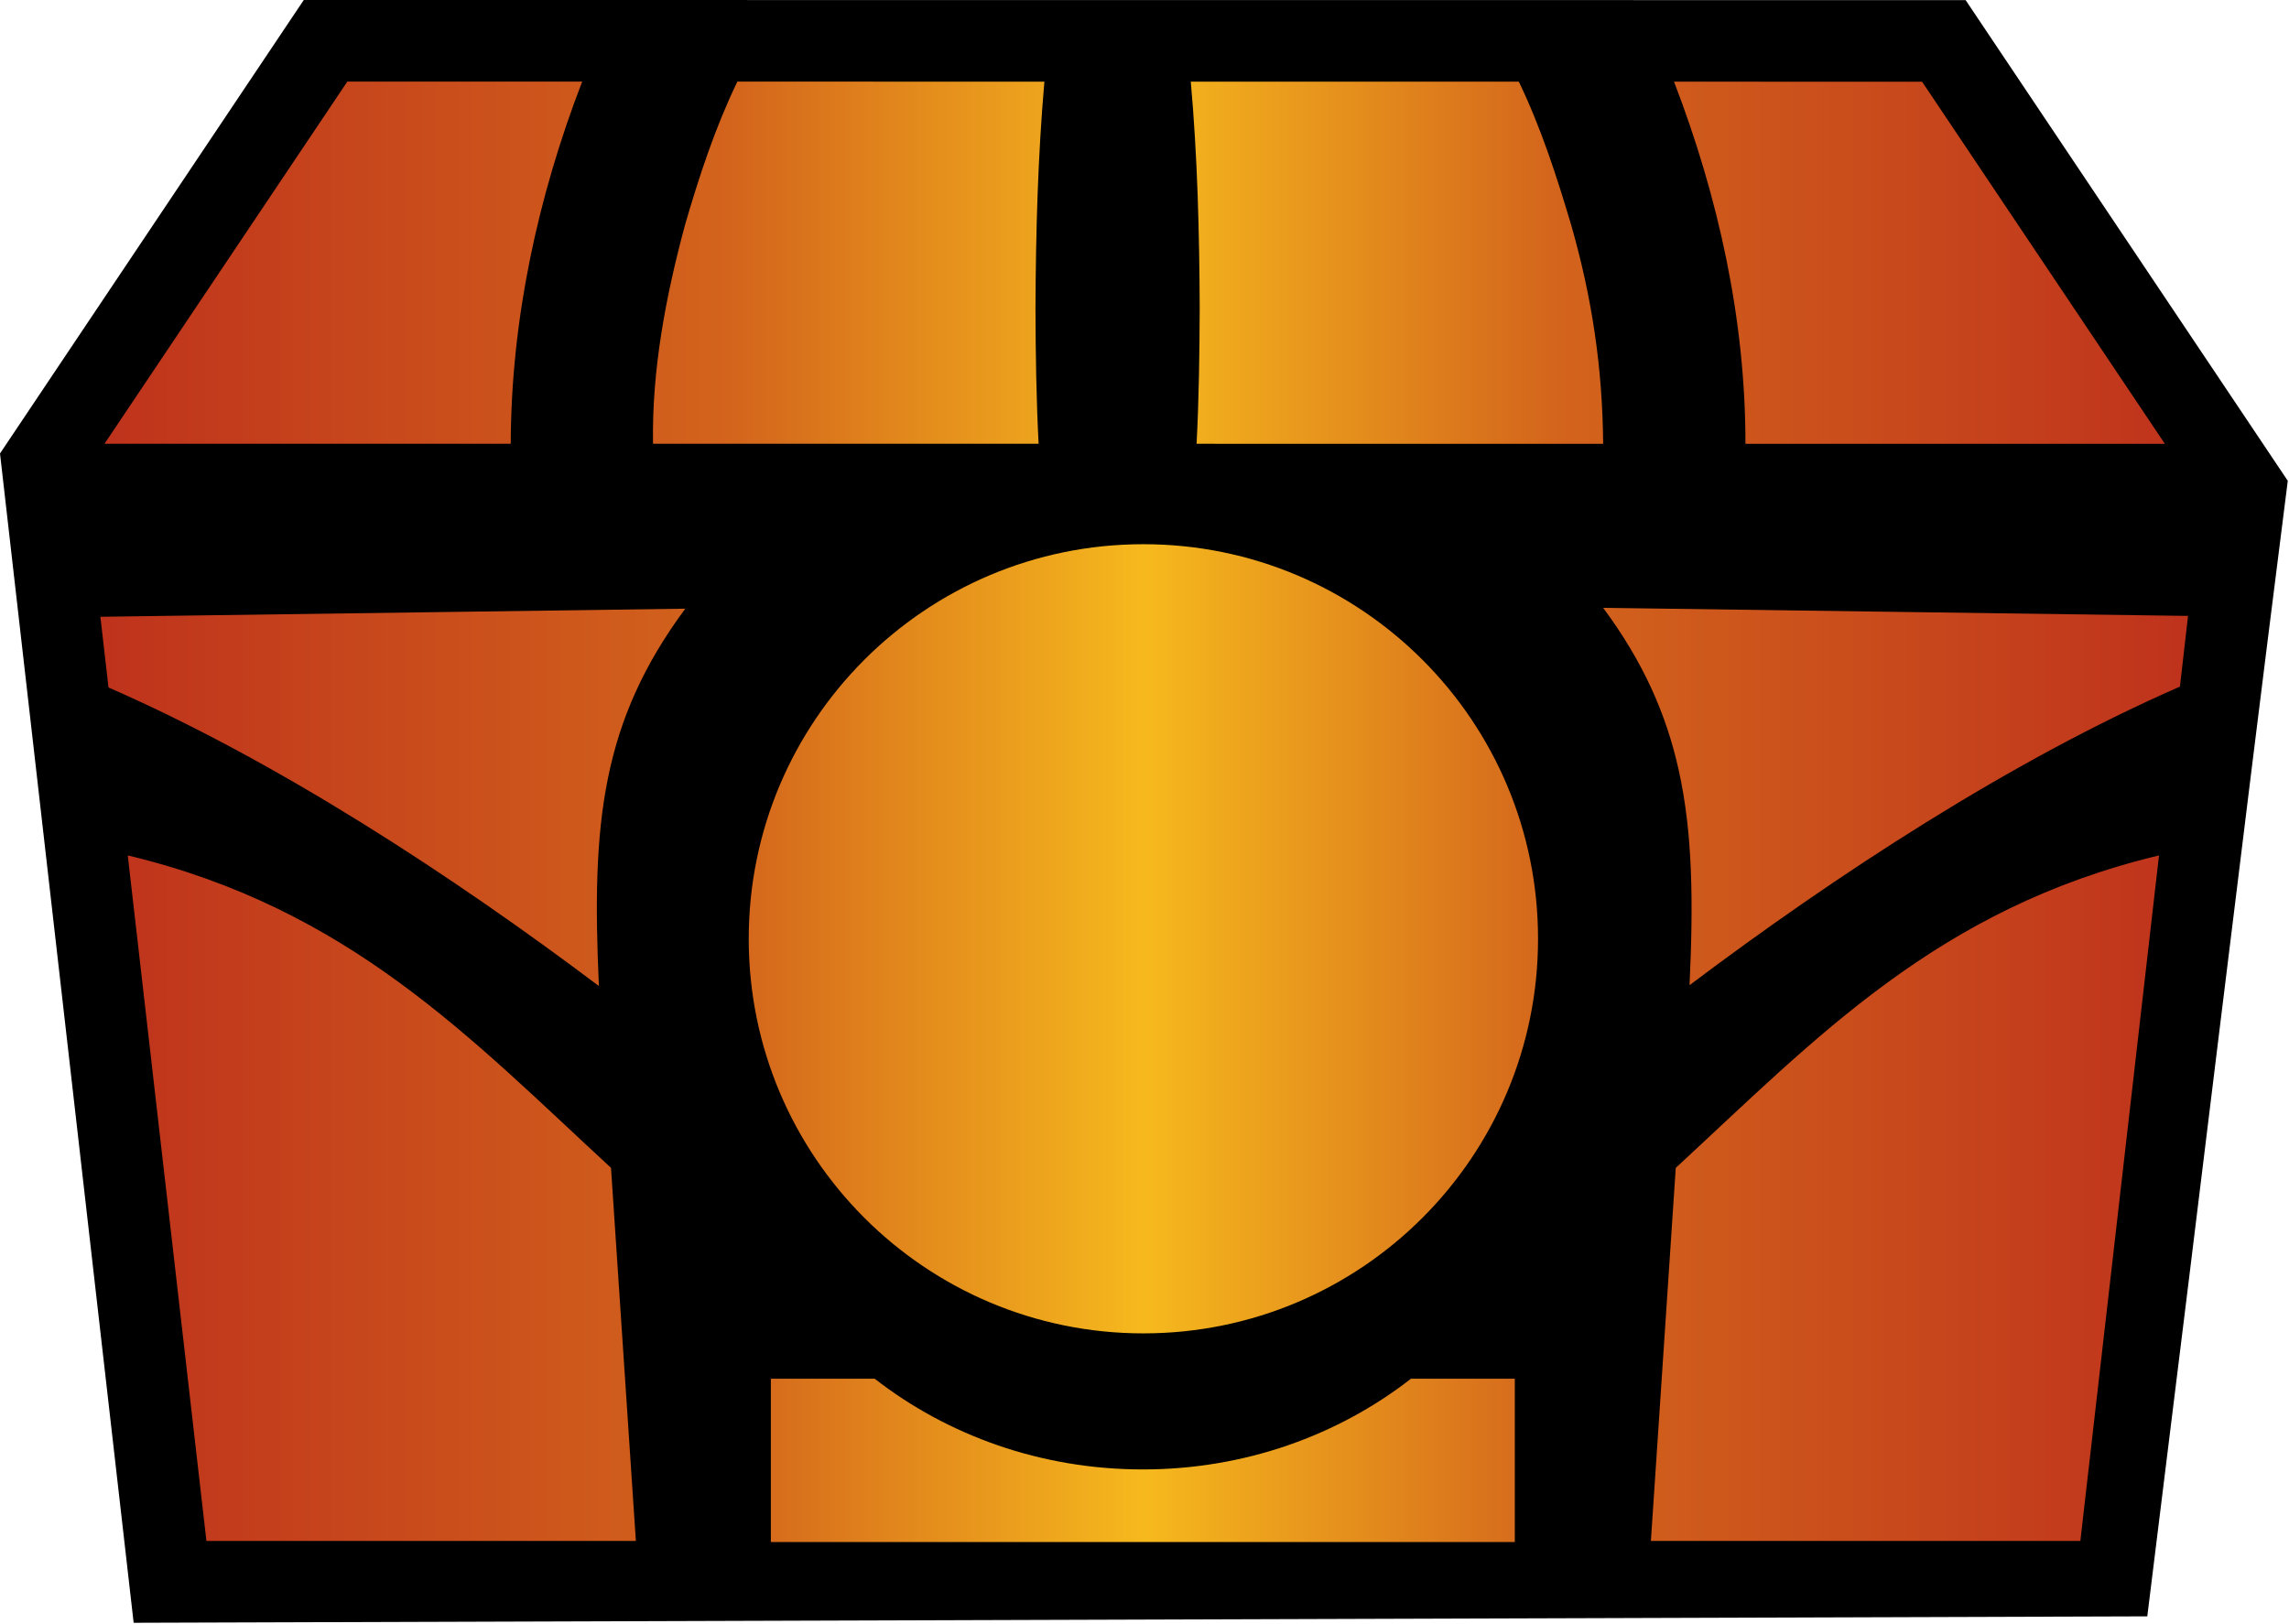
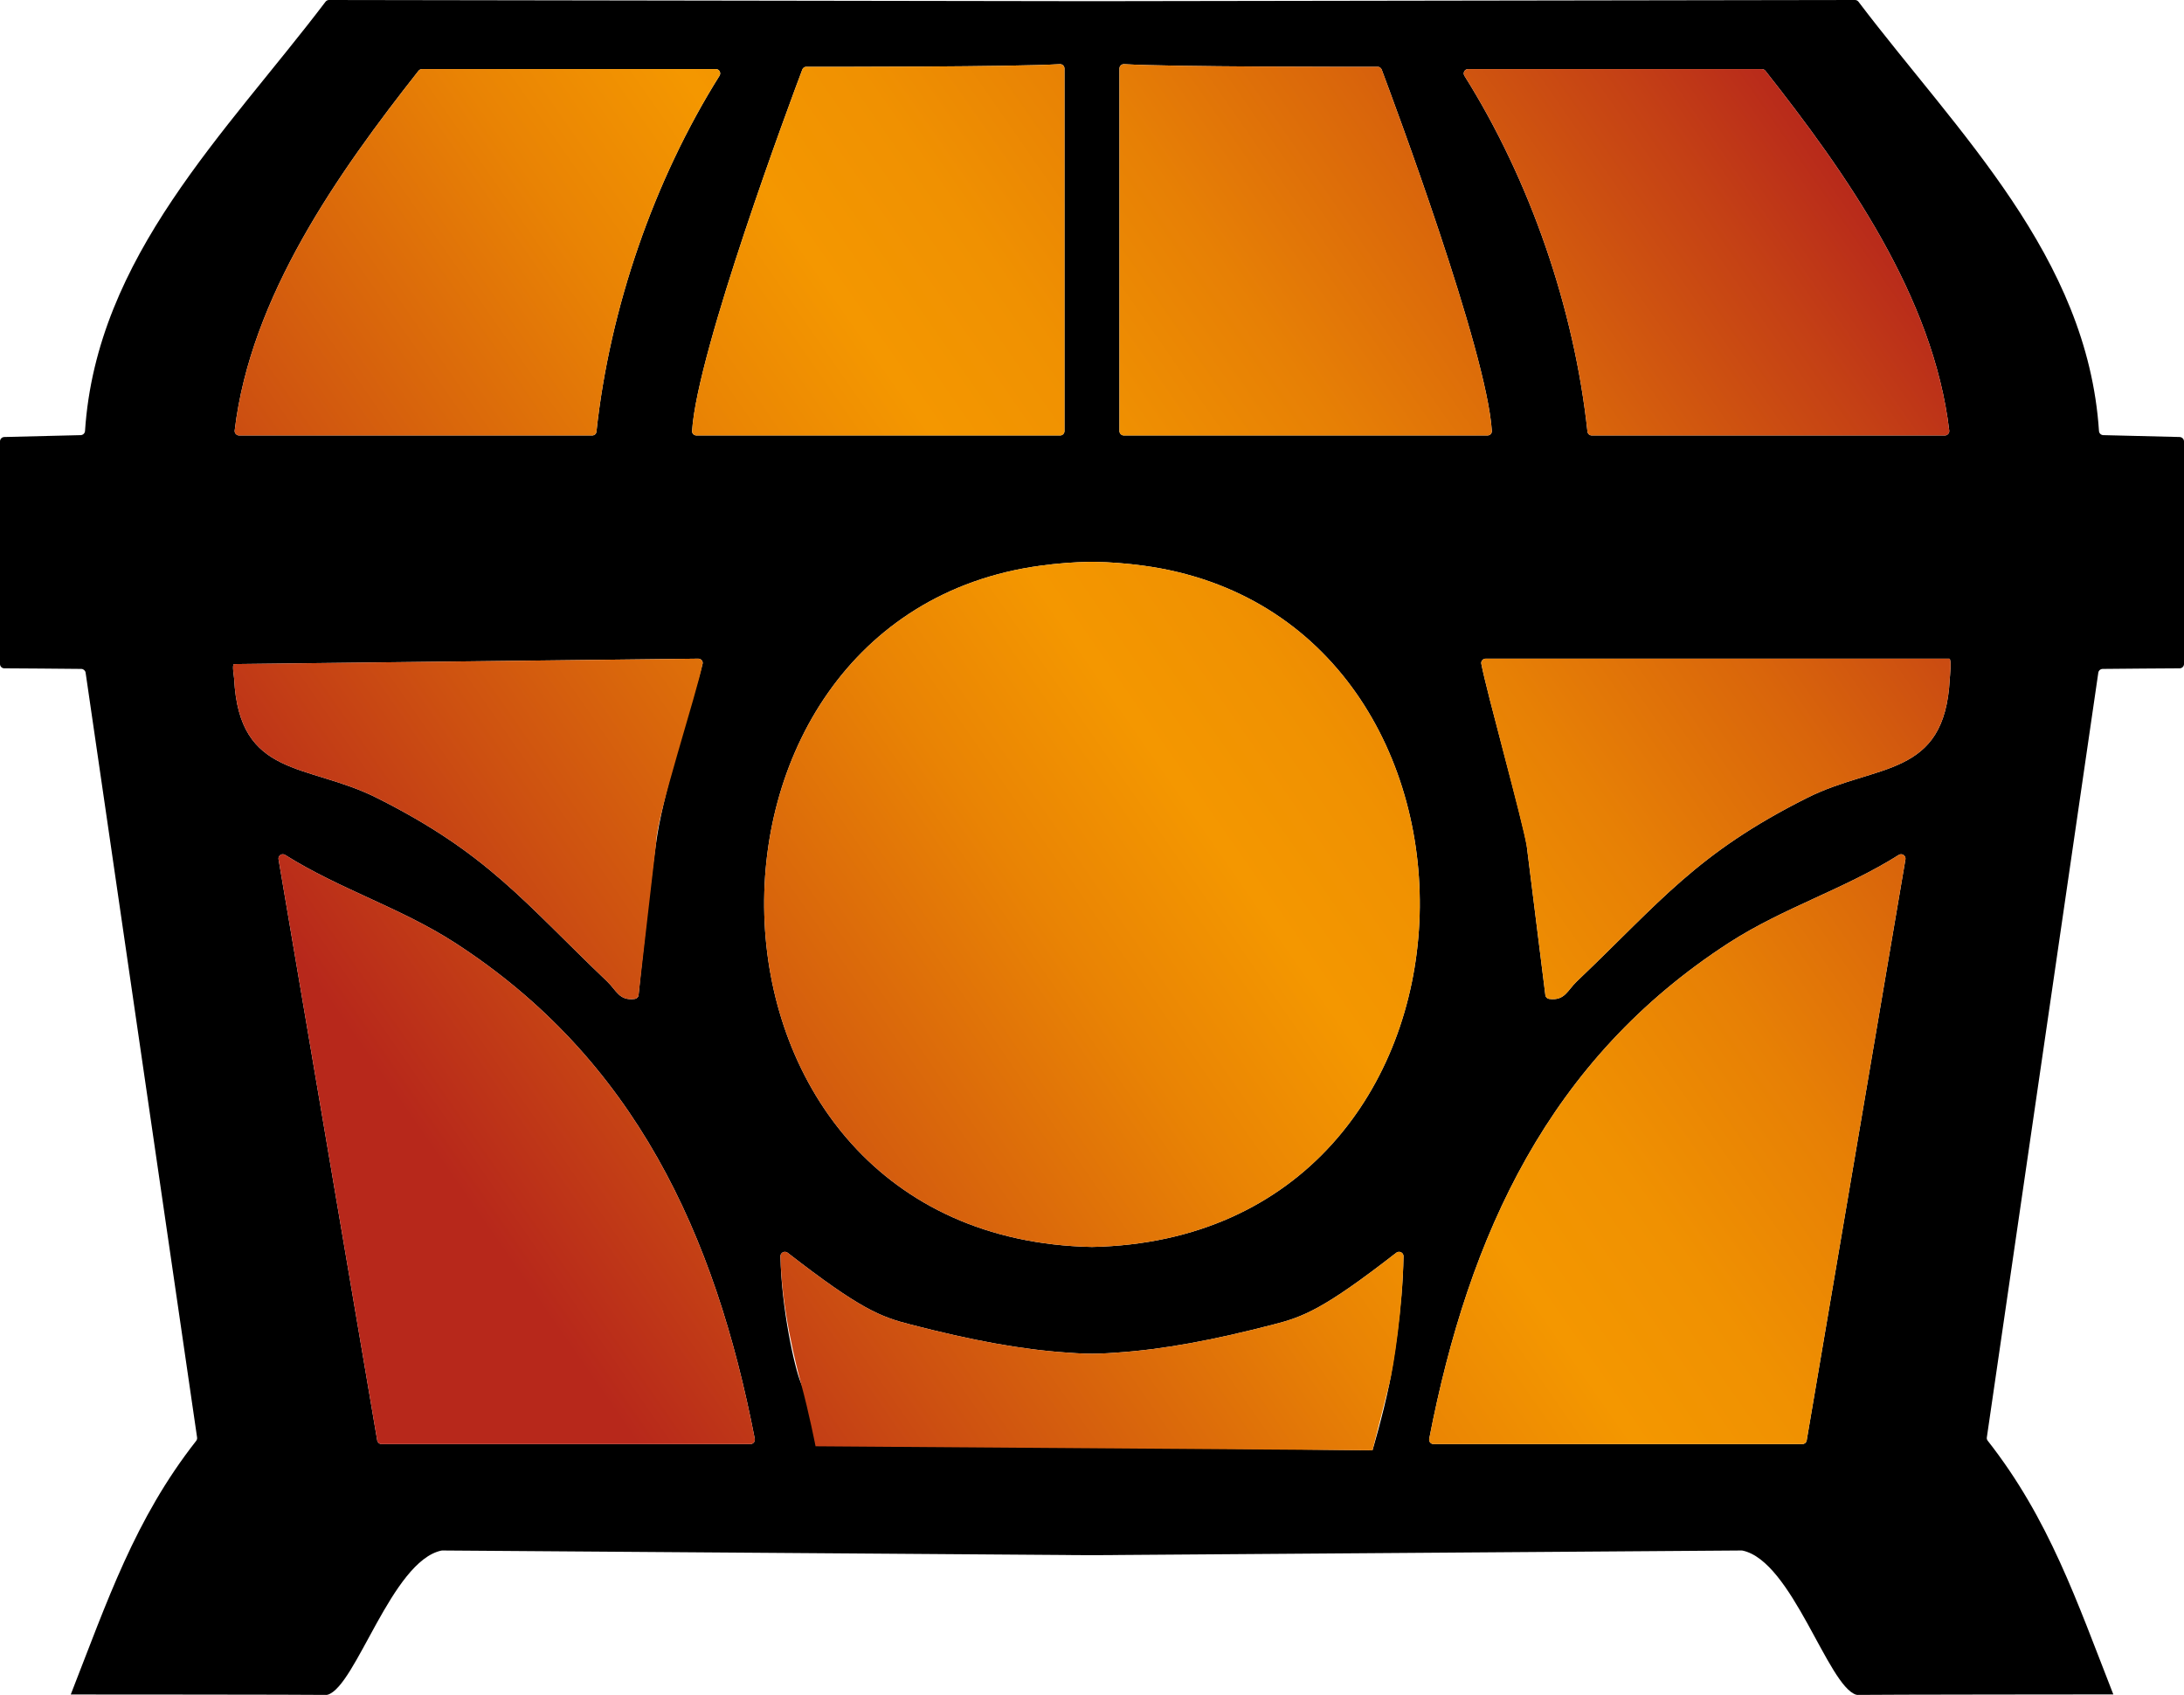
- <svg xmlns="http://www.w3.org/2000/svg" width="1122" height="796" viewBox="0 0 1122 796" version="1.1" xml:space="preserve" style="fill-rule:evenodd;clip-rule:evenodd;">
-   <path d="M170.253,40.001l-128.844,192.374l59.776,523.082l915.997,-2.924c20.96,-168.694 41.294,-338.349 62.656,-506.992l-137.695,-205.488l-771.89,-0.052Z" style="fill-rule:nonzero;stroke:#000;stroke-width:80px;" />
-   <path d="M753.901,460.245c0,106.838 -86.61,193.446 -193.448,193.446c-106.836,0 -193.446,-86.608 -193.446,-193.446c0,-106.836 86.61,-193.446 193.446,-193.446c106.838,0 193.448,86.61 193.448,193.446Zm67.506,112.306l-12.186,182.906l210.506,0l38.556,-336.084c-108.65,26.016 -168.068,89.688 -236.872,153.174l-0.004,0.004Zm-527.846,-89.146c-72.052,-54.23 -157.626,-110.21 -240.376,-146.37l-3.976,-34.66l286.7,-3.964c-20.539,27.708 -31.975,54.028 -37.872,82.91c-6.093,29.842 -6.274,62.418 -4.476,102.084Zm5.936,89.146l12.184,182.906l-210.496,0l-38.556,-336.084c108.65,26.016 168.068,89.688 236.872,153.174l-0.004,0.004Zm129.262,103.376l-50.906,0l0,80.046l364.658,0l0,-80.046l-50.904,0c-35.666,27.776 -81.47,44.47 -131.424,44.47c-49.954,0 -95.758,-16.694 -131.424,-44.47Zm399.406,-192.944c72.052,-54.232 157.626,-110.212 240.376,-146.37l3.976,-34.662l-286.7,-3.964c19.64,26.494 30.956,52.074 37.065,79.691c6.882,31.109 7.158,64.805 5.283,105.305Zm-7.61,-442.938c21.74,56.472 35.072,116.88 35.008,177.532l205.592,0.012l-119.012,-177.536l-121.588,-0.008Zm-236.866,-0.016c3.284,36.892 4.214,73.968 4.37,110.988c-0.092,22.188 -0.37,44.384 -1.53,66.546l199.288,0.01c-0.318,-37.182 -5.398,-71.438 -15.664,-107.246c-7.102,-23.922 -14.818,-47.752 -25.662,-70.288l-160.802,-0.01Zm-222.258,-0.016c-10.868,22.496 -18.71,46.376 -25.676,70.314c-9.4,34.966 -16.268,70.866 -15.666,107.222l189.004,0.01c-1.13,-22.16 -1.486,-44.356 -1.53,-66.542c0.152,-37.032 1.154,-74.088 4.37,-110.994l-150.502,-0.01Zm-191.178,-0.012l-119.012,177.534l199.104,0.01c0.176,-60.712 13.214,-120.978 35.022,-177.536l-115.114,-0.008Z" style="fill:url(#_Linear1);fill-rule:nonzero;" />
+ <svg xmlns="http://www.w3.org/2000/svg" id="Layer_2" width="257.41" height="199.74" viewBox="0 0 257.41 199.74">
  <defs>
-     <linearGradient id="_Linear1" x1="0" y1="0" x2="1" y2="0" gradientUnits="userSpaceOnUse" gradientTransform="matrix(1023.31,0,0,715.972,49.2092,397.987)">
-       <stop offset="0" style="stop-color:#bf331c;stop-opacity:1" />
-       <stop offset="0.3" style="stop-color:#d3641c;stop-opacity:1" />
-       <stop offset="0.5" style="stop-color:#f6b91d;stop-opacity:1" />
-       <stop offset="0.7" style="stop-color:#d3641c;stop-opacity:1" />
-       <stop offset="1" style="stop-color:#bf331c;stop-opacity:1" />
+     <style>.cls-1{fill:url(#linear-gradient);}</style>
+     <linearGradient id="linear-gradient" x1="16.756" y1="168.7" x2="235.608" y2="16.445" gradientUnits="userSpaceOnUse">
+       <stop offset=".176" stop-color="#b7281b" />
+       <stop offset=".294" stop-color="#cd5011" />
+       <stop offset=".458" stop-color="#e98304" />
+       <stop offset=".539" stop-color="#f49700" />
+       <stop offset=".603" stop-color="#f09101" />
+       <stop offset=".686" stop-color="#e78005" />
+       <stop offset=".779" stop-color="#d9650b" />
+       <stop offset=".881" stop-color="#c44015" />
+       <stop offset=".938" stop-color="#b7281b" />
    </linearGradient>
  </defs>
+   <g id="Layer_3_copy_3">
+     <path d="M256.9,51.5l-9.01-.22c-.27-.01-.48-.22-.5-.48-1.35-20.58-16.63-35.15-28.35-50.6-.1-.13-.25-.2-.41-.2l-89.93.14-89.92-.14c-.16,0-.31.07-.41.2C26.65,15.65,11.37,30.22,10.02,50.8c-.02.26-.24.47-.5.48l-9.02.22c-.28.01-.5.24-.5.52v26.23c0,.28.22.51.51.51,1.63.01,6.78.04,9.08.07.25.01.46.19.5.44.96,6.57,12.47,85.52,13.14,90.14.02.13-.02.27-.1.38-7.25,9.23-10.48,18.89-14.79,29.9,0,0,28.37.01,30.11.05.06,0,.11-.01.17-.02,3.34-1,7.55-15.74,13.4-16.99.05-.01.08-.01.13-.01,1.65.01,36.74.26,73.31.53,0,0,2.16.03,3.24.02,1.08.01,3.24-.02,3.24-.02,36.57-.27,71.66-.52,73.32-.53.04,0,.08,0,.12.01,5.86,1.25,10.06,15.99,13.4,16.99.06.01.11.02.17.02,1.74-.04,30.13-.06,30.13-.06-4.31-11-7.56-20.66-14.8-29.89-.09-.11-.13-.25-.11-.38.67-4.62,12.19-83.57,13.14-90.14.04-.25.25-.43.51-.44,2.3-.03,7.44-.06,9.08-.07.28,0,.51-.23.51-.51v-26.23c0-.28-.23-.51-.51-.52ZM173.04,8.14h34.63c.15,0,.3.08.4.2,9.47,12.01,19.8,26.59,21.67,42.4.04.3-.21.58-.52.58h-41.61c-.26,0-.48-.2-.51-.46-1.56-14.51-6.75-29.59-14.5-41.93-.22-.34.03-.79.44-.79ZM131.94,8.08c0-.3.25-.53.54-.52,5.52.33,26.91.32,29.9.31.21,0,.39.13.47.33,1.29,3.44,12.41,33.19,12.98,42.58.02.3-.22.54-.52.54h-42.85c-.28,0-.52-.23-.52-.52V8.08ZM95.03,7.87c2.98.01,24.37.02,29.89-.31.3-.01.54.22.54.52v42.72c0,.29-.23.52-.52.52h-42.85c-.3,0-.54-.24-.52-.54.58-9.39,11.69-39.14,12.99-42.58.07-.2.26-.33.47-.33ZM49.33,8.34c.1-.12.25-.2.41-.2h34.63c.41,0,.65.45.43.79-7.74,12.34-12.94,27.42-14.5,41.93-.02.26-.24.46-.51.46H28.19c-.32,0-.56-.28-.53-.58,1.87-15.81,12.21-30.39,21.67-42.4ZM27.6,80.02c-.01-.29-.29-1.75-0-1.76l54.68-.64c.33-.01.606.283.53.6-.648,2.699-3.885,12.507-5.151,19.096-.835,4.348-2.389,19.885-2.389,19.885,0,.27-.2.48-.46.52-1.84.24-2.14-1-3.26-2.07-9.85-9.39-14.08-15.08-27.17-21.64-8.17-4.09-16.19-2.28-16.78-13.99ZM88.44,170.18h-43.47c-.25,0-.46-.18-.51-.43l-11.63-68.48c-.08-.44.4-.76.78-.52,6.4,4.03,13.58,6.21,19.99,10.34,21.21,13.71,30.69,34.37,35.36,58.47.06.32-.19.62-.52.62ZM163.763,163.024c-.79,3.867-2,7.889-2,7.889l-65.667-.733s-.157-3.59-1.707-7.22c-.74-1.73-2.31-8.86-2.4-14.92-.01-.43.5-.67.84-.41,8.57,6.66,10.97,7.56,14.49,8.46,7.11,1.84,12.96,2.94,18.46,3.31,0,0,1.94.15,2.92.13.98.02,2.92-.13,2.92-.13,5.5-.37,11.36-1.47,18.46-3.31,3.52-.9,5.93-1.8,14.49-8.46.35-.26.85-.02.85.41-.09,6.06-1.268,13.082-1.657,14.984ZM128.7,146.95c-49.81-1.01-51.06-74.2-6.05-80.29,1.99-.27,3.93-.42,5.82-.45h.47c1.88.03,3.82.18,5.82.45,45.01,6.09,43.75,79.28-6.06,80.29ZM212.94,169.75c-.04.25-.26.43-.51.43h-43.47c-.33,0-.57-.3-.51-.62,4.67-24.1,14.14-44.76,35.35-58.47,6.41-4.13,13.6-6.31,19.99-10.34.38-.24.86.08.79.52l-11.64,68.48ZM213.02,94.01c-13.08,6.56-17.31,12.25-27.17,21.64-1.12,1.07-1.42,2.31-3.25,2.07-.27-.04-.47-.25-.47-.52l-2.193-17.579c-.489-2.993-4.727-18.091-5.347-21.401-.06-.32.2-.61.53-.6l54.624-0c.29.01.076,2.11.056,2.4-.59,11.71-8.61,9.9-16.78,13.99Z" />
+     <path class="cls-1" d="M229.74,50.74c.04.3-.21.58-.52.58h-41.61c-.26,0-.48-.2-.51-.46-1.56-14.51-6.75-29.59-14.5-41.93-.22-.34.03-.79.44-.79h34.63c.15,0,.3.08.4.2,9.47,12.01,19.8,26.59,21.67,42.4ZM229.744,77.62l-54.624 0c-.33-.01-.59.28-.53.6.62,3.31,4.911,18.742,5.378,21.65l2.162,17.33c0,.27.2.48.47.52,1.83.24,2.13-1,3.25-2.07,9.86-9.39,14.09-15.08,27.17-21.64,8.17-4.09,16.19-2.28,16.78-13.99.02-.29.234-2.39-.056-2.4ZM223.79,100.75c-6.39,4.03-13.58,6.21-19.99,10.34-21.21,13.71-30.68,34.37-35.35,58.47-.06.32.18.62.51.62h43.47c.25,0,.47-.18.51-.43l11.64-68.48c.07-.44-.41-.76-.79-.52ZM164.57,147.63c-8.56,6.66-10.97,7.56-14.49,8.46-7.1,1.84-12.96,2.94-18.46,3.31,0,0-1.94.15-2.92.13-.98.02-2.92-.13-2.92-.13-5.5-.37-11.35-1.47-18.46-3.31-3.52-.9-5.92-1.8-14.49-8.46-.34-.26-.85-.02-.84.41.09,6.06,1.906,13.104,2.4,14.92.984,3.619,1.734,7.481,1.734,7.481l65.639.472s1.018-4.066,2-7.889c.511-1.988,1.567-8.924,1.657-14.984,0-.43-.5-.67-.85-.41ZM162.85,8.2c-.08-.2-.26-.33-.47-.33-2.99.01-24.38.02-29.9-.31-.29-.01-.54.22-.54.52v42.72c0,.29.24.52.52.52h42.85c.3,0,.54-.24.52-.54-.57-9.39-11.69-39.14-12.98-42.58ZM134.76,66.66c-2-.27-3.94-.42-5.82-.45h-.47c-1.89.03-3.83.18-5.82.45-45.01,6.09-43.76,79.28,6.05,80.29,49.81-1.01,51.07-74.2,6.06-80.29ZM124.92,7.56c-5.52.33-26.91.32-29.89.31-.21,0-.4.13-.47.33-1.3,3.44-12.41,33.19-12.99,42.58-.02.3.22.54.52.54h42.85c.29,0,.52-.23.52-.52V8.08c0-.3-.24-.53-.54-.52ZM84.37,8.14h-34.63c-.16,0-.31.08-.41.2-9.46,12.01-19.8,26.59-21.67,42.4-.03.3.21.58.53.58h41.6c.27,0,.49-.2.51-.46,1.56-14.51,6.76-29.59,14.5-41.93.22-.34-.02-.79-.43-.79ZM82.28,77.62l-54.68.64c-.29.01-.01,1.47 0,1.76.59,11.71,8.61,9.9,16.78,13.99,13.09,6.56,17.32,12.25,27.17,21.64,1.12,1.07,1.42,2.31,3.26,2.07.26-.04.46-.25.46-.52l2.078-17.992c0-2.92,4.842-17.678,5.462-20.988.06-.32-.2-.61-.53-.6ZM53.6,111.09c-6.41-4.13-13.59-6.31-19.99-10.34-.38-.24-.86.08-.78.52l11.63,68.48c.05.25.26.43.51.43h43.47c.33,0,.58-.3.52-.62-4.67-24.1-14.15-44.76-35.36-58.47Z" />
+   </g>
</svg>
